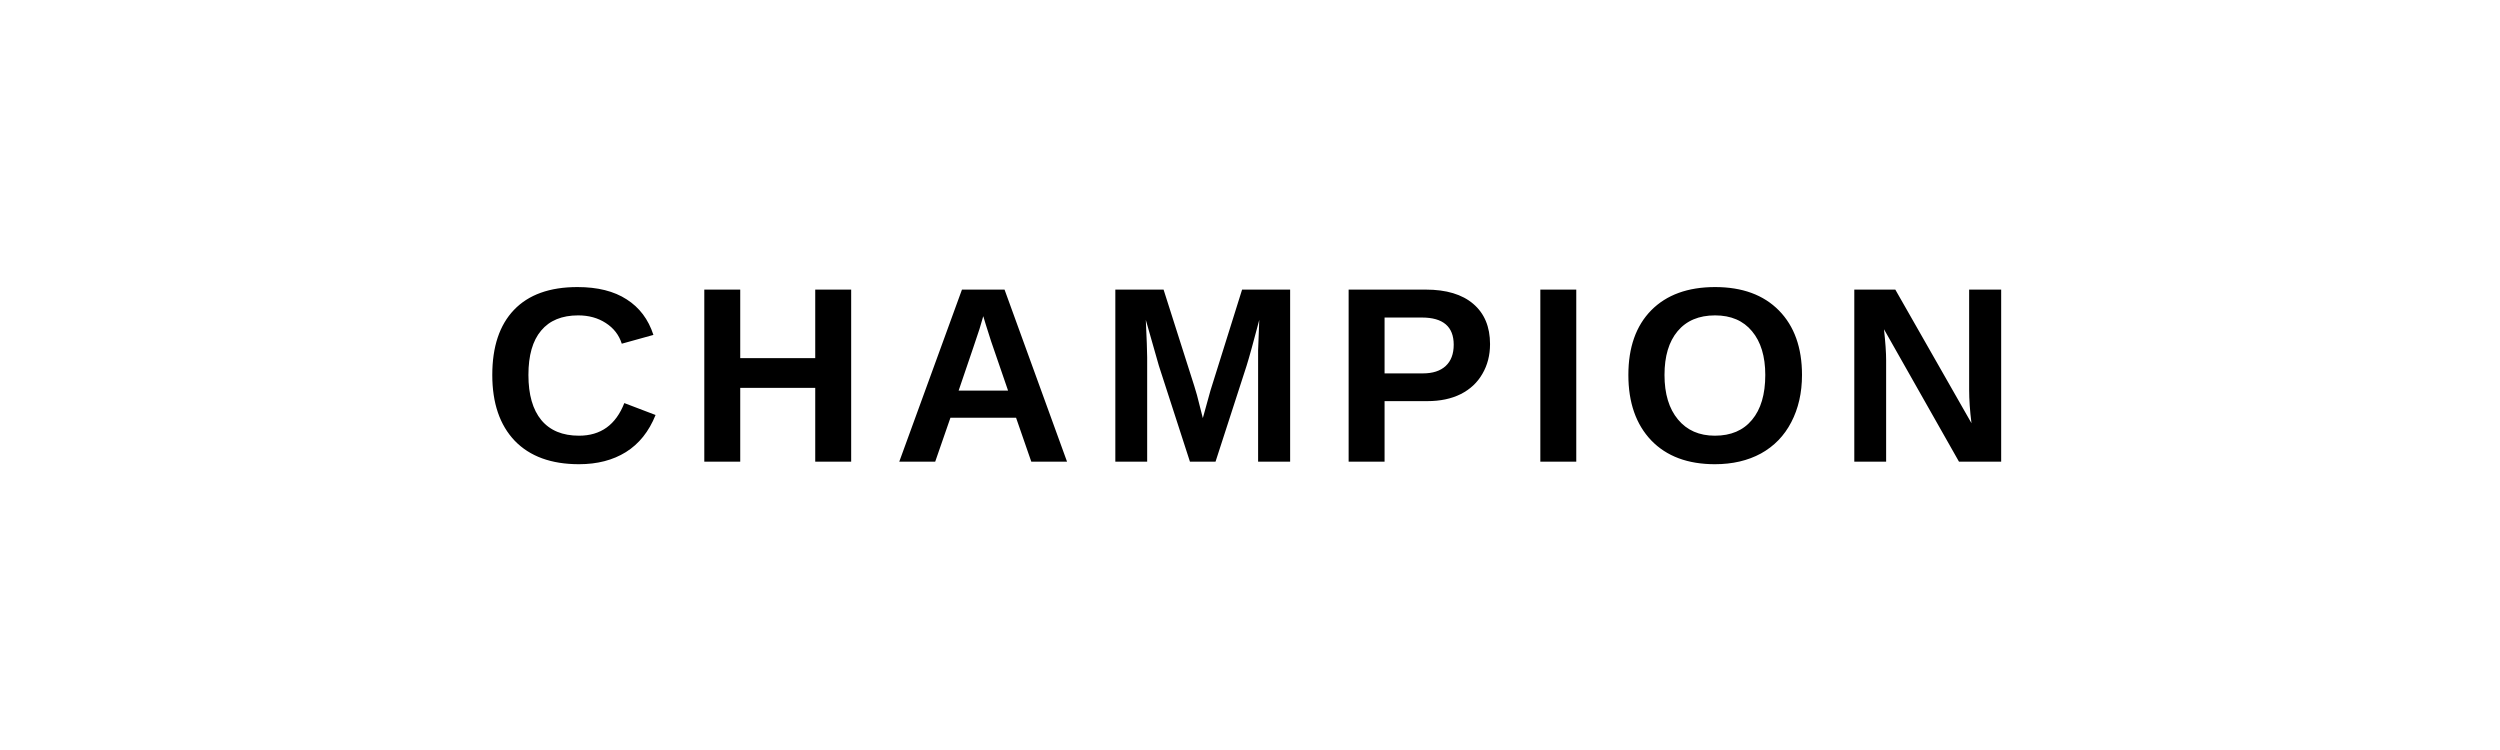
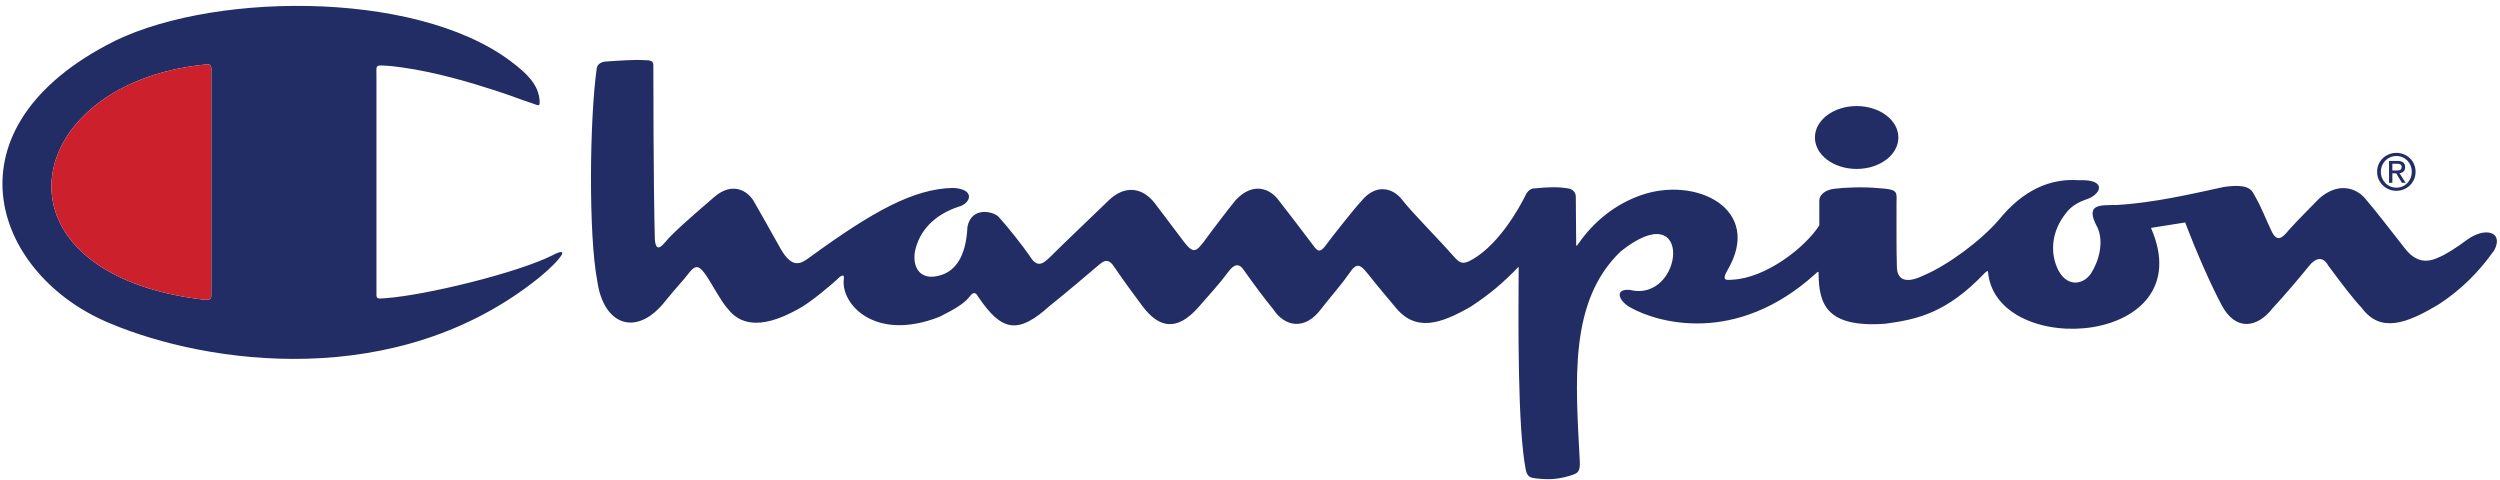
- <svg xmlns="http://www.w3.org/2000/svg" viewBox="0 0 200 60">
-   <text x="50%" y="50%" dominant-baseline="central" text-anchor="middle" font-family="Arial,Helvetica,sans-serif" font-size="20" font-weight="700" letter-spacing="2" fill="#000" text-transform="uppercase">CHAMPION</text>
+ <svg xmlns="http://www.w3.org/2000/svg" width="360" height="69" viewBox="0 0 360 69" fill="none">
+   <path class="logo__champion transition-all" d="M29.428 43.166C30.173 43.173 30.448 43.159 30.426 42.489V10.738C30.456 9.301 30.515 9.197 29.406 9.308C2.622 12.093 -2.382 39.421 29.421 43.166M85.952 9.785C86.027 9.197 86.66 8.899 87.226 8.861C89.087 8.735 91.351 8.556 92.84 8.668C94.165 8.653 94.098 9.003 94.084 9.911C94.084 9.911 94.084 26.985 94.299 34.454C94.441 36.479 95.342 35.362 95.751 34.916C96.958 33.419 100.108 30.753 102.803 28.408C105.491 26.062 107.725 27.499 108.596 29.063C109.162 30.061 111.113 33.471 112.491 35.966C114.121 38.669 115.253 38.066 116.668 37.001C125.789 30.366 131.56 27.201 137.197 27.06C140.526 27.201 139.818 29.301 138.046 29.763C134.502 30.939 132.432 33.233 131.791 36.025C131.307 38.274 132.342 40.612 135.507 39.614C137.435 39.011 139.103 37.157 139.312 32.66C139.9 29.689 143.065 30.426 143.809 31.237C145.053 32.585 147.175 35.273 148.24 36.8C149.334 38.646 150.154 38.043 151.248 36.978C153.445 34.774 156.997 31.446 159.64 28.869C161.941 26.628 164.532 26.911 166.371 29.368C167.861 31.356 168.925 32.764 170.482 34.812C171.867 36.621 172.254 36.197 173.348 34.812C174.48 33.248 176.893 30.083 177.95 28.802C180.452 26.129 182.932 27.149 184.183 28.907C185.888 31.073 187.34 33.032 189 35.199C189.782 36.301 190.102 36.479 191.085 35.094C191.532 34.469 194.875 30.187 196.082 28.907C197.995 26.561 200.438 26.844 201.964 28.832C203.215 30.47 207.132 34.417 209.224 36.8C210.319 38.043 210.714 38.259 212.694 36.941C216.872 34.097 219.709 28.05 219.709 28.05C219.924 27.589 220.416 27.09 220.982 27.127C222.829 26.948 224.206 26.881 225.673 27.112C226.611 27.201 226.931 27.842 226.916 28.356L226.969 35.109C226.969 35.109 226.864 35.698 227.259 35.139C229.515 31.855 232.635 29.398 236.291 28.11C244.288 25.31 253.894 30.128 248.786 38.855C247.721 40.634 248.853 40.277 249.426 40.277C254.319 40.061 259.985 35.586 261.981 32.451V28.862C261.966 28.065 262.859 27.35 264.051 27.194C265.681 26.978 268.407 26.889 270.462 27.09C273.172 27.268 273.157 27.484 273.098 29.078C273.113 30.753 273.061 36.018 273.15 38.304C273.135 40.776 275.026 40.634 277.007 39.659C280.44 38.214 285.228 34.692 287.849 31.639C291.319 27.373 295.213 25.66 299.323 25.951C303.605 25.772 302.548 28.117 300.254 28.773C298.408 29.435 297.723 30.366 297.201 31.088C295.638 33.24 295.183 35.928 296.151 38.371C297.387 41.476 299.979 41.096 301.111 39.361C302.257 37.596 302.972 34.864 302.049 32.786C300.135 29.286 302.384 29.569 304.774 29.517C310.053 29.234 315.646 27.916 320.255 26.919C324.082 26.382 324.261 27.455 324.789 28.378C325.661 29.89 326.316 31.647 327.023 33.106C327.805 34.886 328.513 34.462 329.607 33.106C330.739 31.826 332.831 29.763 333.963 28.586C336.659 26.204 339.228 27.015 340.553 28.549C342.147 30.396 344.783 33.843 346.361 35.839C347.739 37.581 349.265 37.939 351.037 37.12C352.065 36.733 353.8 35.623 355.215 34.558C357.873 32.6 360.561 33.382 359.184 36.018C356.987 39.145 354.44 41.669 351.32 43.732C346.436 46.718 342.75 47.932 340.091 44.335C338.848 43.017 337.329 41.029 335.274 38.252C334.529 36.904 333.502 37.045 332.474 38.326C331.357 39.726 328.93 42.593 327.269 44.372C325.035 47.254 321.908 47.723 319.905 43.911C318.274 40.821 316.36 36.479 314.663 32.034L309.741 32.816C317.142 49.711 287.886 51.811 286.3 39.436C286.3 39.033 286.263 38.862 285.823 39.294C280.276 45.124 276.069 45.981 271.527 46.614C262.978 47.239 261.943 43.769 261.876 39.488C261.899 39.145 261.862 38.966 261.437 39.421C249.94 49.831 238.585 46.435 234.757 44.268C233.089 43.345 232.419 41.565 234.69 41.744C242.479 43.665 244.006 27.693 233.343 36.234C225.867 43.456 226.894 54.834 227.497 66.57C227.512 67.813 227.289 68.096 226.432 68.386C224.623 68.99 223.208 69.131 221.153 68.885C220.334 68.788 219.999 68.669 219.738 67.783C218.502 61.7 218.644 46.174 218.688 38.408C216.395 40.791 214.407 42.444 211.771 44.171C207.363 46.681 203.766 47.909 200.773 44.045C200.773 44.045 198.137 40.932 197.005 39.473C195.836 37.998 195.322 37.768 194.242 39.436C193.178 40.962 191.8 42.496 190.274 44.447C187.898 47.686 184.957 47.008 183.364 44.551C182.262 43.233 180.564 40.962 179.216 39.041C178.404 37.723 177.645 38.103 176.878 39.145C175.672 40.783 174.078 42.526 172.619 44.194C169.476 47.775 166.893 47.254 164.517 44.089C163.028 42.064 162.246 41.066 160.303 38.222C159.454 37.083 158.813 37.656 158.069 38.289C157.711 38.602 153.393 42.273 151.196 44.015C146.661 48.103 144.323 47.857 140.89 42.772C140.324 41.707 139.878 42.399 139.543 42.809C138.731 43.806 137.279 44.618 135.291 45.616C125.901 49.317 121.016 43.68 121.515 40.173C121.642 39.138 120.793 39.979 120.473 40.299C120.19 40.582 116.698 43.628 114.858 44.551C109.103 47.753 106.325 46.383 104.888 44.566C103.898 43.568 102.334 40.508 101.47 39.354C100.569 38.147 100.07 38.147 99.043 39.517C98.41 40.359 97.591 41.156 95.833 43.322C91.708 48.602 86.883 46.912 85.997 40.396C84.739 33.851 84.888 17.171 85.937 9.792M70.978 12.927C67.985 11.944 62.653 10.366 57.999 9.725C56.994 9.584 56.264 9.487 55.229 9.442C54.12 9.398 54.179 9.435 54.209 10.872V42.347C54.194 43.017 54.343 43.054 55.542 42.935C61.395 42.503 74.537 39.287 79.608 36.74C80.561 36.219 81.626 35.884 80.457 37.291C79.541 38.378 78.335 39.391 77.702 39.92C57.195 56.495 29.771 52.414 15.898 46.584C-0.647 39.815 -8.384 19.189 15.295 6.531C29.235 -1.109 59.526 -1.705 73.532 8.809C76.034 10.686 77.218 12.026 77.62 13.821C77.903 15.637 77.553 15.153 76.652 14.885C76.086 14.699 74.753 14.238 74.269 14.051C72.869 13.53 72.281 13.351 70.978 12.927ZM261.348 19.8C261.348 17.298 264.036 15.273 267.357 15.273C270.678 15.273 273.366 17.298 273.366 19.8C273.366 22.302 270.678 24.327 267.357 24.327C264.036 24.327 261.348 22.302 261.348 19.8Z" fill="#212D64" />
+   <path d="M29.428 43.166C30.173 43.174 30.448 43.159 30.426 42.489V10.738C30.456 9.301 30.515 9.197 29.406 9.308C2.622 12.093 -2.382 39.421 29.421 43.166" fill="#CD202D" />
+   <path d="M342.303 24.737C342.303 23.166 343.576 22.012 345.08 22.012C346.584 22.012 347.843 23.166 347.843 24.737C347.843 26.308 346.569 27.477 345.08 27.477C343.591 27.477 342.303 26.316 342.303 24.737ZM345.08 27.023C346.316 27.023 347.292 26.055 347.292 24.737C347.292 23.419 346.316 22.466 345.08 22.466C343.844 22.466 342.846 23.441 342.846 24.737C342.846 26.033 343.829 27.023 345.08 27.023ZM344.499 26.323H344.023V23.173H345.222C345.966 23.173 346.339 23.449 346.339 24.074C346.339 24.64 345.981 24.886 345.52 24.938L346.413 26.323H345.877L345.05 24.96H344.499V26.323ZM345.073 24.551C345.475 24.551 345.84 24.521 345.84 24.037C345.84 23.642 345.482 23.575 345.155 23.575H344.499V24.551H345.073Z" fill="#212D64" />
</svg>
